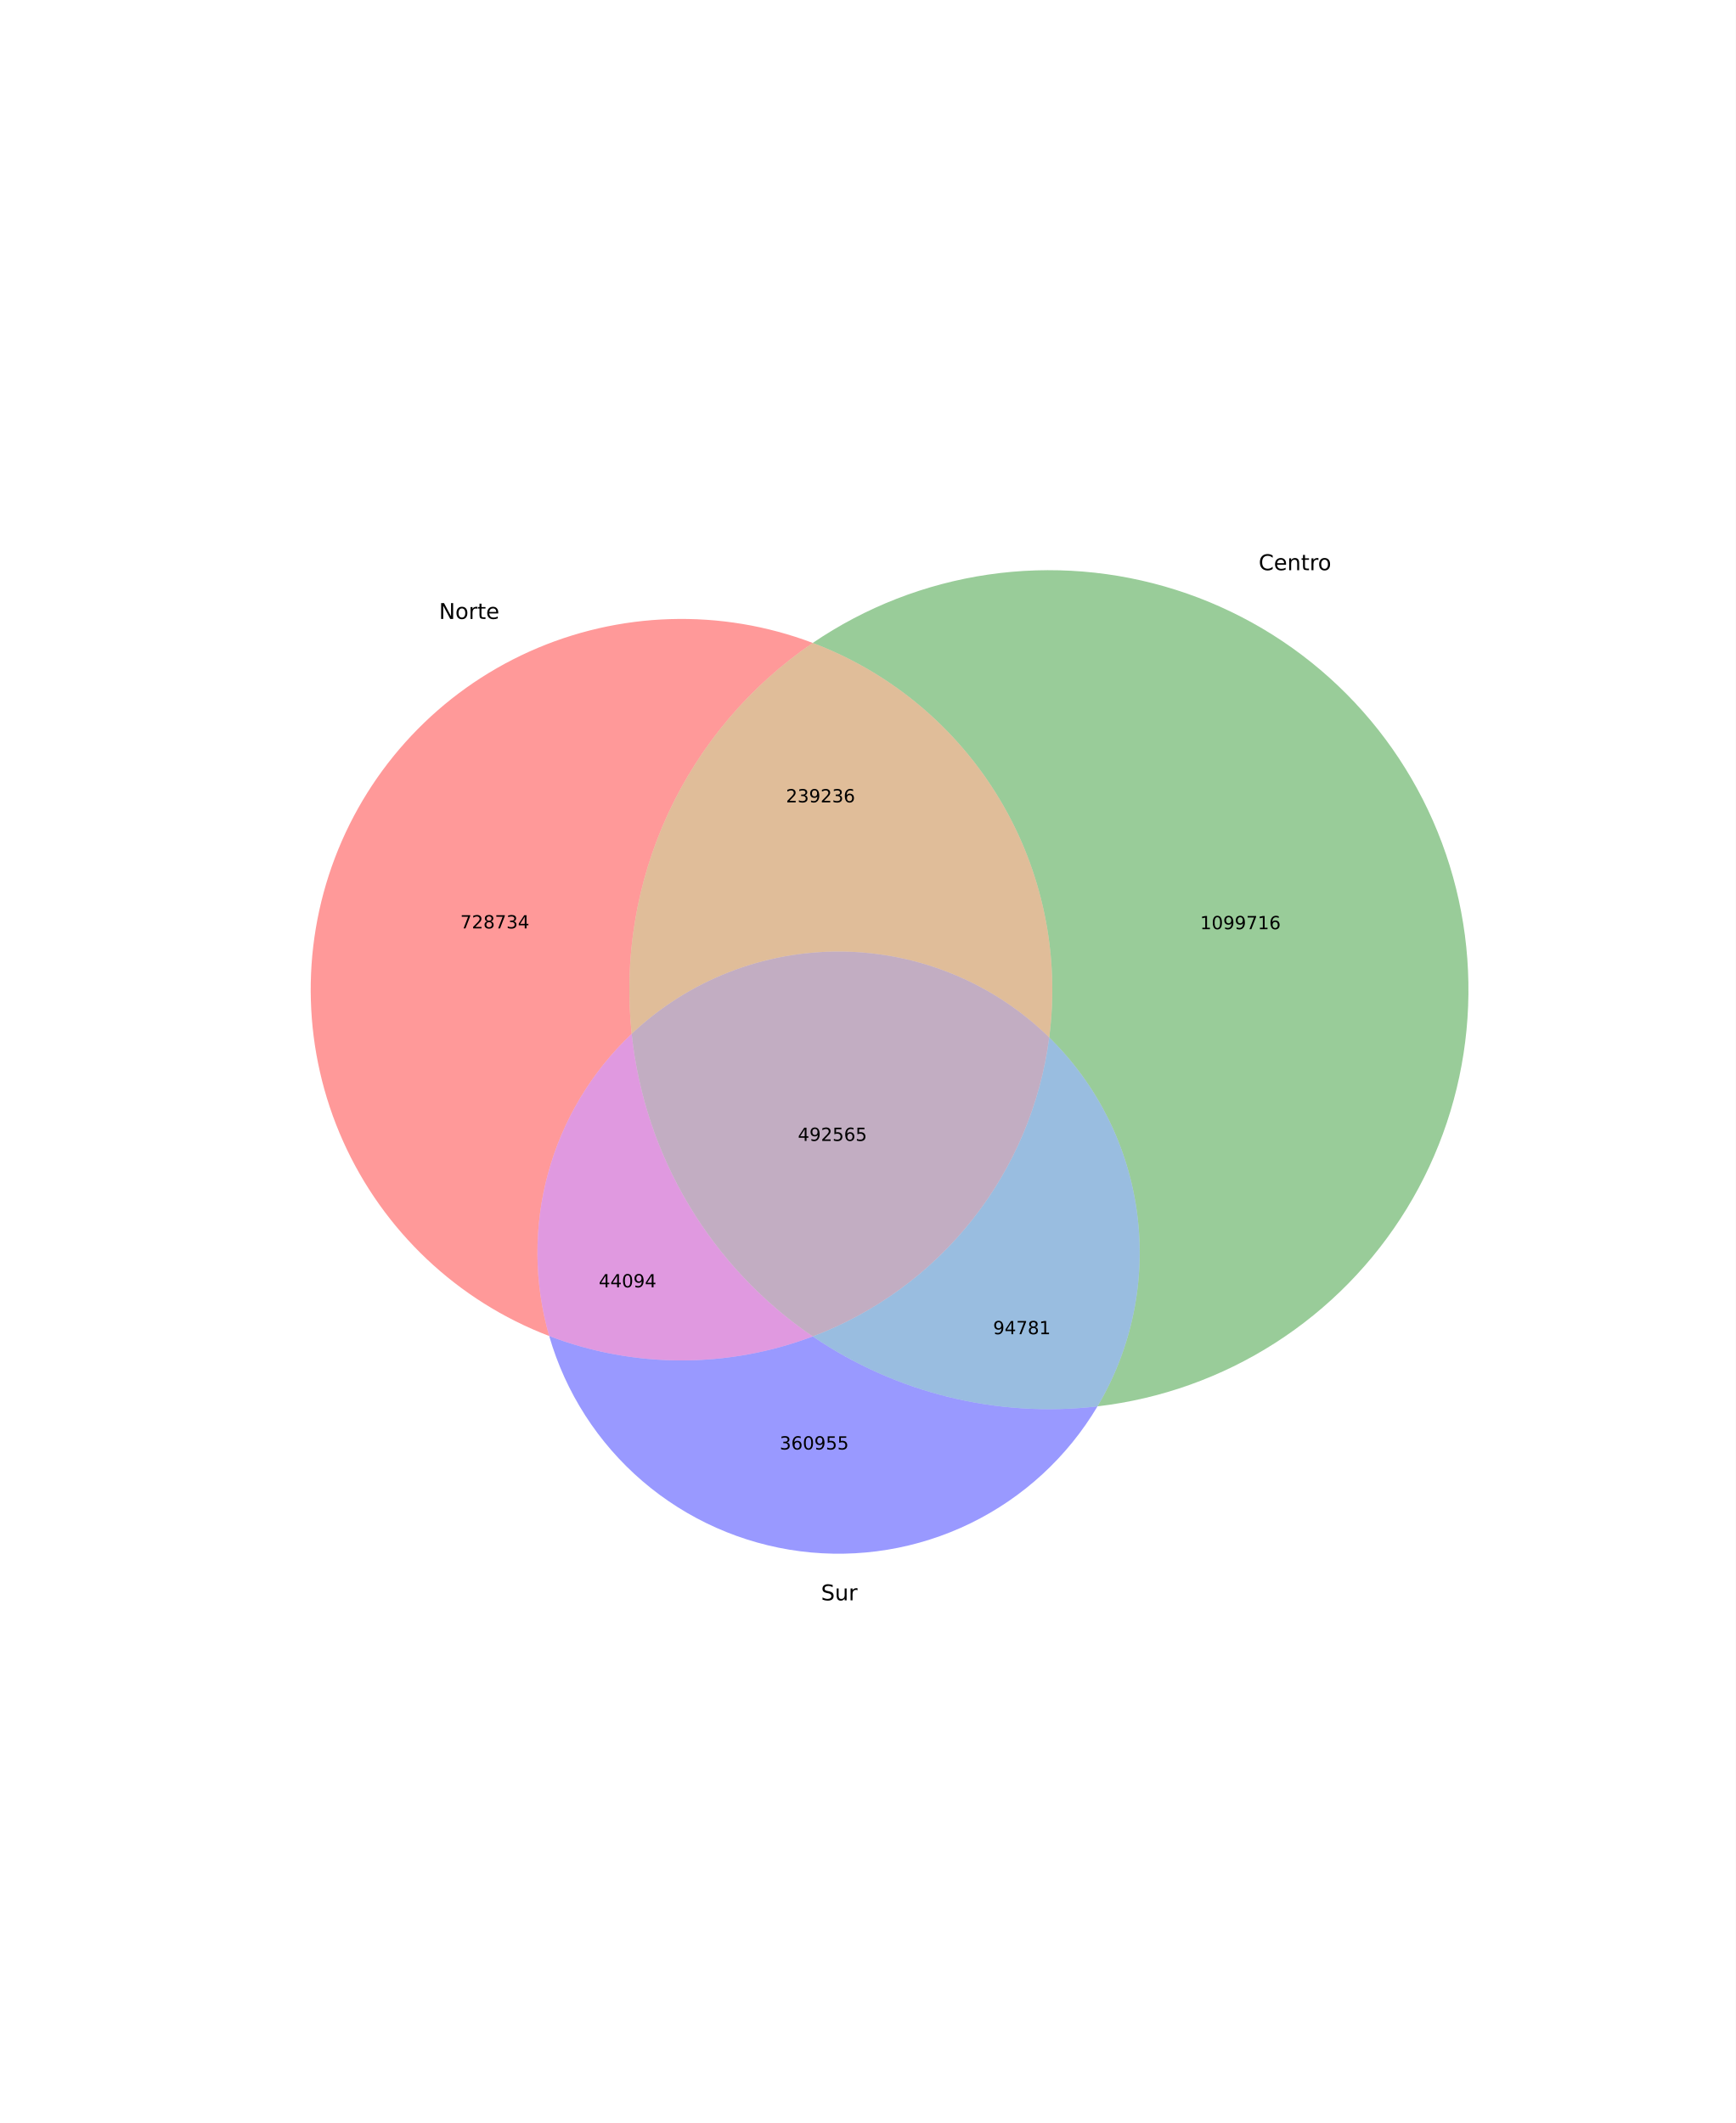
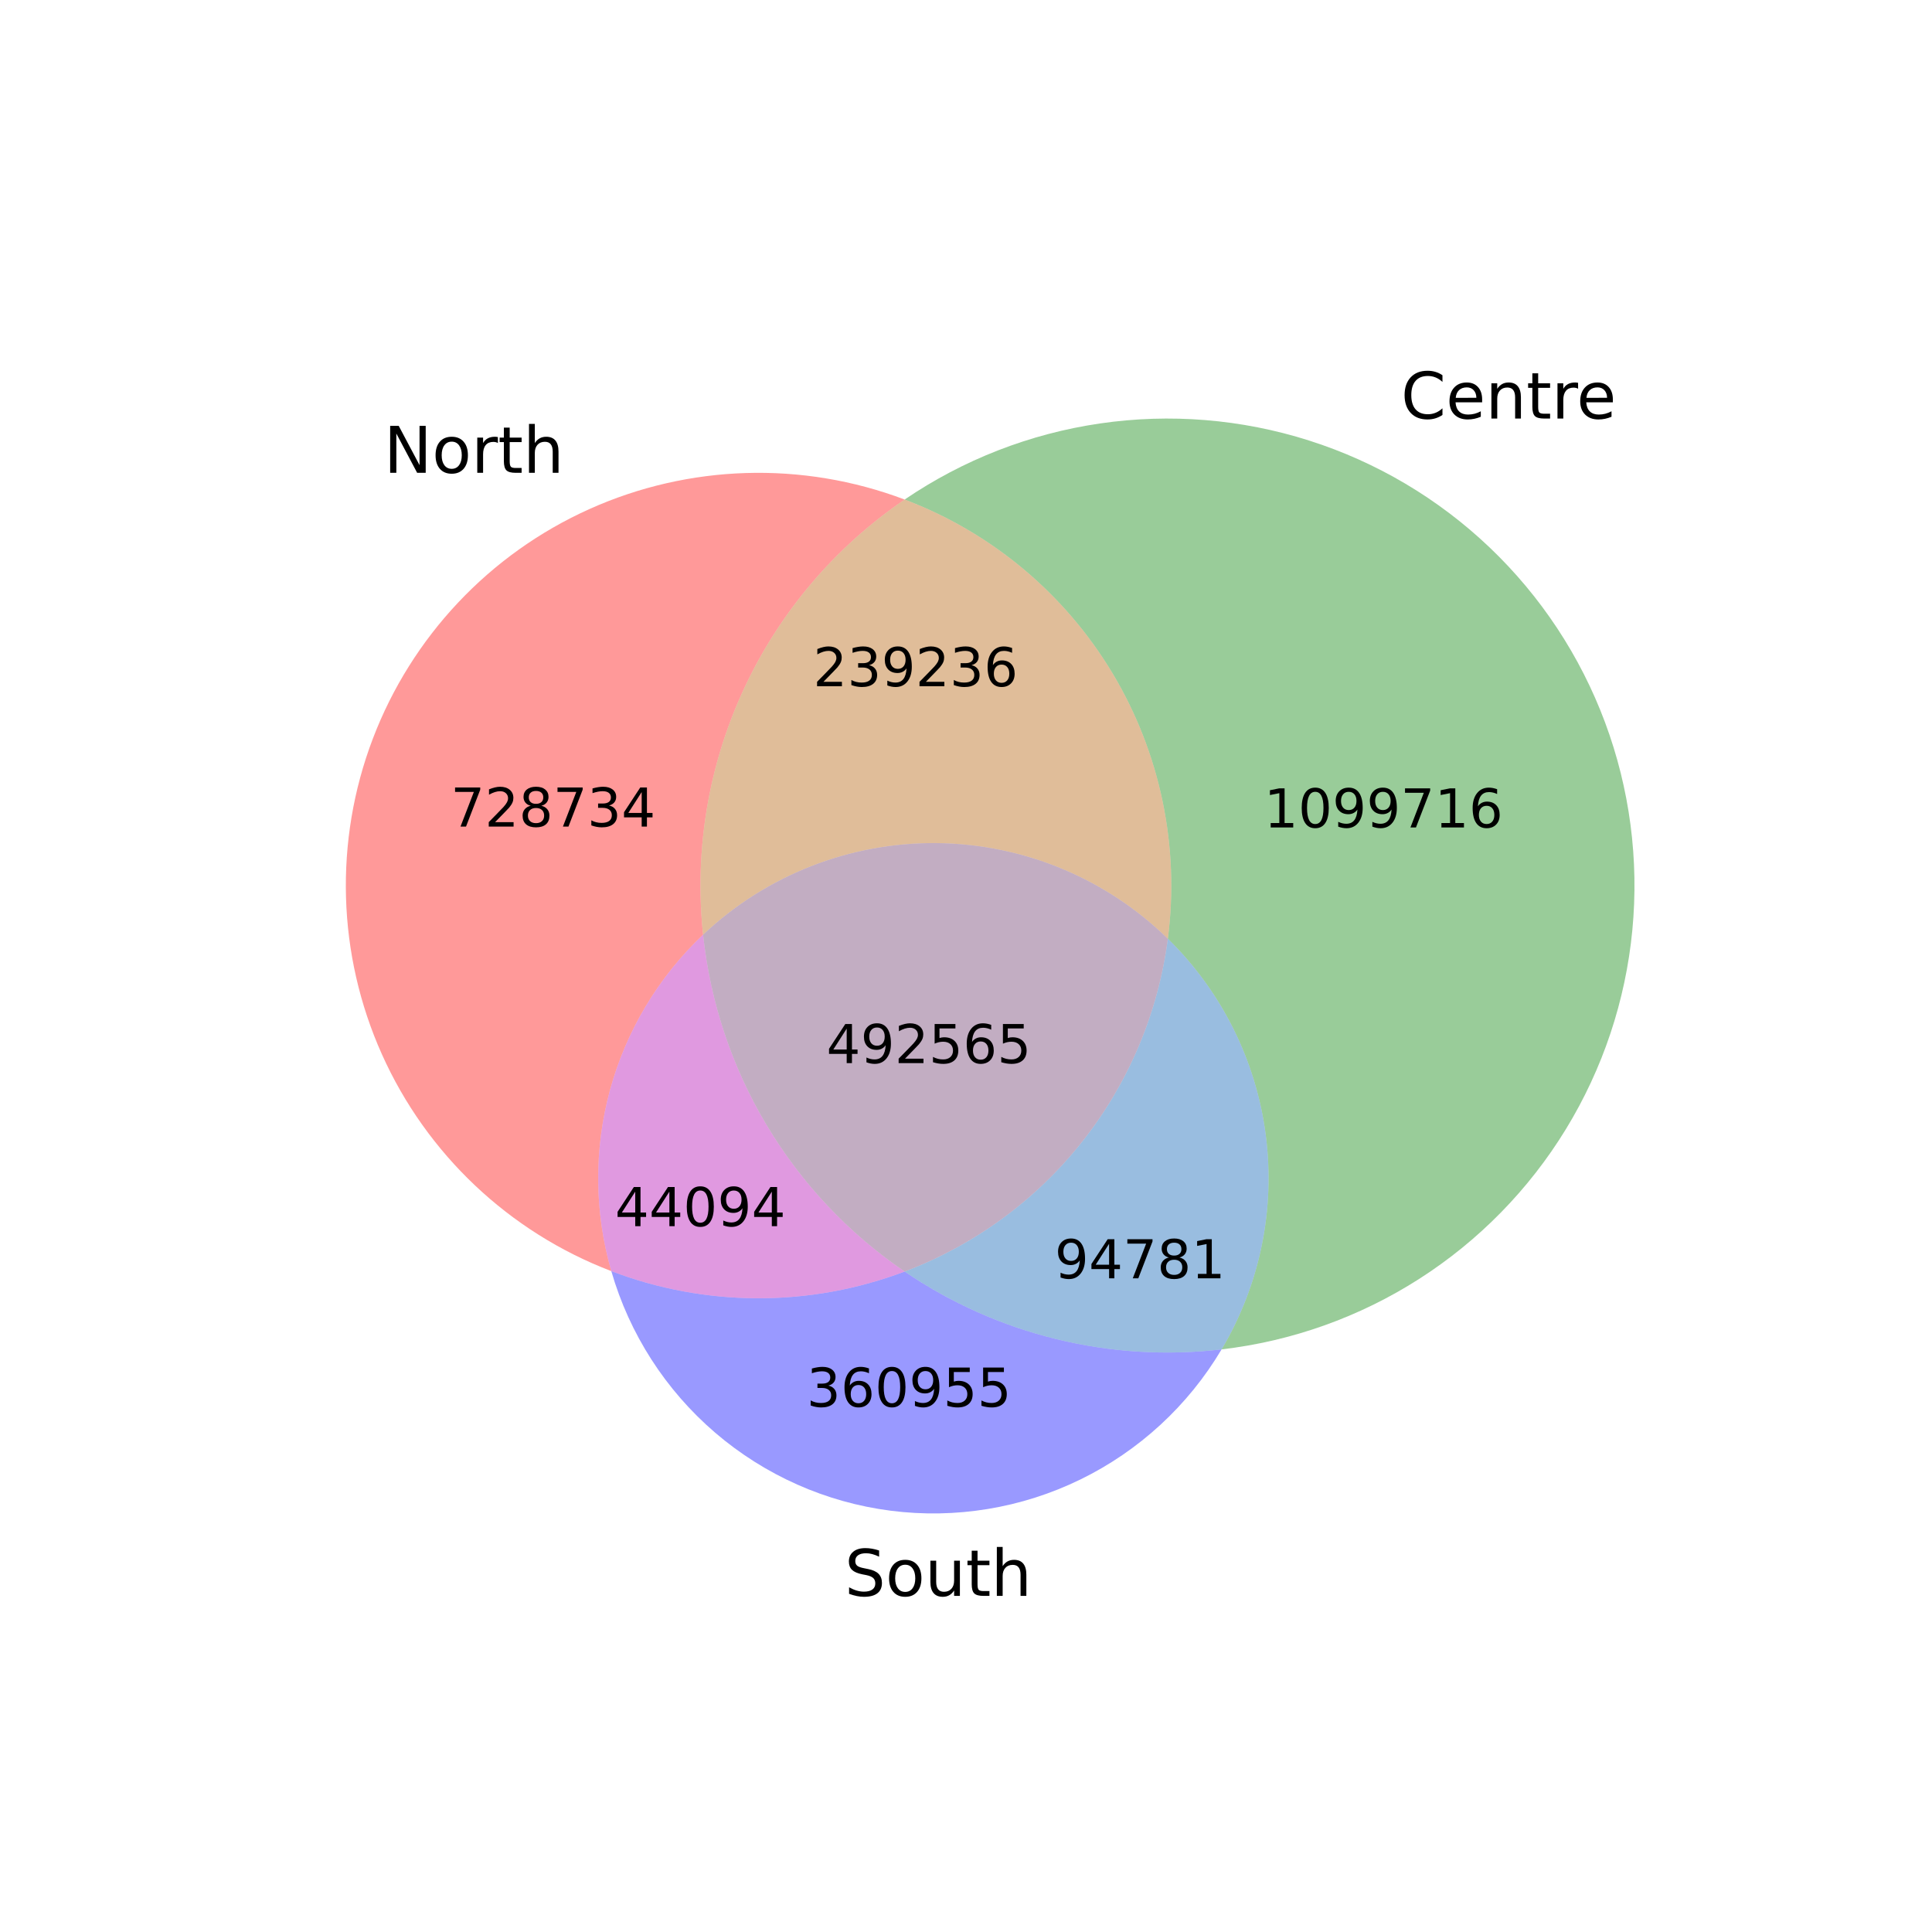
- <svg xmlns="http://www.w3.org/2000/svg" xmlns:xlink="http://www.w3.org/1999/xlink" height="1407pt" version="1.1" viewBox="0 0 1150 1407" width="1150pt">
+ <svg xmlns="http://www.w3.org/2000/svg" xmlns:xlink="http://www.w3.org/1999/xlink" height="288pt" version="1.1" viewBox="0 0 288 288" width="288pt">
  <defs>
    <style type="text/css">
*{stroke-linecap:butt;stroke-linejoin:round;}
  </style>
  </defs>
  <g id="figure_1">
    <g id="patch_1">
-       <path d=" M0 1407.6 L1150.2 1407.6 L1150.2 0 L0 0 z " style="fill:#ffffff;" />
+       <path d=" M0 288 L288 288 L288 0 L0 0 z " style="fill:#ffffff;" />
    </g>
    <g id="axes_1">
      <g id="patch_2">
-         <path clip-path="url(#p104e2ef987)" d=" M538.575 426.099 C497.022 454.393 463.911 493.436 442.782 539.052 C421.653 584.668 413.287 635.173 418.579 685.166 C391.975 710.319 372.799 742.317 363.161 777.638 C353.524 812.96 353.79 850.262 363.932 885.443 C303.137 862.224 253.988 815.778 227.372 756.391 C200.757 697.004 198.796 629.409 221.924 568.579 C245.051 507.749 291.424 458.531 350.772 431.827 C410.119 405.123 477.711 403.061 538.575 426.099" style="fill:#ff0000;opacity:0.4;" />
+         <path clip-path="url(#pe8b3eb897d)" d=" M134.855 74.466 C124.45 81.551 116.159 91.327 110.869 102.749 C105.578 114.171 103.483 126.816 104.808 139.334 C98.147 145.632 93.346 153.644 90.932 162.489 C88.519 171.333 88.586 180.673 91.126 189.482 C75.903 183.668 63.596 172.038 56.932 157.168 C50.268 142.298 49.777 125.373 55.568 110.142 C61.359 94.91 72.97 82.587 87.83 75.9 C102.69 69.214 119.615 68.698 134.855 74.466" style="fill:#ff0000;opacity:0.4;" />
      </g>
      <g id="patch_3">
-         <path clip-path="url(#p104e2ef987)" d=" M727.259 932.047 C750.082 893.61 759.34 848.595 753.539 804.27 C747.737 759.945 727.206 718.83 695.26 687.56 C702.386 632.714 690.79 577.037 662.361 529.597 C633.931 482.156 590.301 445.676 538.575 426.099 C573.416 402.374 613.201 386.882 654.91 380.796 C696.62 374.709 739.172 378.188 779.34 390.967 C819.507 403.746 856.247 425.494 886.773 454.561 C917.299 483.628 940.818 519.261 955.546 558.755 C970.275 598.249 975.831 640.581 971.792 682.538 C967.754 724.495 954.226 764.99 932.234 800.95 C910.243 836.909 880.359 867.401 844.849 890.113 C809.34 912.824 769.126 927.165 727.259 932.047" style="fill:#008000;opacity:0.4;" />
+         <path clip-path="url(#pe8b3eb897d)" d=" M182.099 201.151 C187.814 191.527 190.132 180.255 188.679 169.157 C187.227 158.058 182.086 147.763 174.087 139.934 C175.871 126.201 172.968 112.26 165.849 100.381 C158.731 88.502 147.806 79.368 134.855 74.466 C143.578 68.526 153.54 64.646 163.984 63.123 C174.427 61.599 185.082 62.47 195.14 65.669 C205.197 68.869 214.397 74.315 222.04 81.593 C229.684 88.871 235.573 97.793 239.26 107.682 C242.948 117.571 244.339 128.17 243.328 138.676 C242.317 149.182 238.93 159.321 233.423 168.325 C227.917 177.329 220.434 184.964 211.543 190.651 C202.652 196.338 192.582 199.929 182.099 201.151" style="fill:#008000;opacity:0.4;" />
      </g>
      <g id="patch_4">
-         <path clip-path="url(#p104e2ef987)" d=" M538.575 426.099 C497.022 454.393 463.911 493.436 442.782 539.052 C421.653 584.668 413.287 635.173 418.579 685.166 C456.051 649.737 505.835 630.177 557.402 630.623 C608.969 631.069 658.407 651.488 695.26 687.56 C702.386 632.714 690.79 577.037 662.361 529.597 C633.931 482.156 590.301 445.676 538.575 426.099" style="fill:#b25900;opacity:0.4;" />
+         <path clip-path="url(#pe8b3eb897d)" d=" M134.855 74.466 C124.45 81.551 116.159 91.327 110.869 102.749 C105.578 114.171 103.483 126.816 104.808 139.334 C114.191 130.463 126.657 125.565 139.569 125.677 C152.48 125.789 164.859 130.901 174.087 139.934 C175.871 126.201 172.968 112.26 165.849 100.381 C158.731 88.502 147.806 79.368 134.855 74.466" style="fill:#b25900;opacity:0.4;" />
      </g>
      <g id="patch_5">
-         <path clip-path="url(#p104e2ef987)" d=" M363.932 885.443 C391.808 896.089 421.391 901.568 451.23 901.613 C481.069 901.657 510.668 896.266 538.575 885.703 C565.991 904.371 596.527 917.983 628.737 925.894 C660.947 933.806 694.314 935.89 727.259 932.047 C707.38 965.525 678.132 992.465 643.137 1009.53 C608.141 1026.59 568.904 1033.05 530.286 1028.1 C491.668 1023.14 455.331 1006.99 425.775 981.648 C396.219 956.303 374.717 922.854 363.932 885.443" style="fill:#0000ff;opacity:0.4;" />
+         <path clip-path="url(#pe8b3eb897d)" d=" M91.126 189.482 C98.105 192.147 105.513 193.519 112.984 193.531 C120.455 193.542 127.867 192.192 134.855 189.547 C141.719 194.221 149.365 197.629 157.43 199.61 C165.495 201.591 173.85 202.113 182.099 201.151 C177.122 209.534 169.798 216.279 161.036 220.552 C152.273 224.825 142.449 226.441 132.779 225.201 C123.109 223.961 114.011 219.917 106.61 213.571 C99.21 207.225 93.826 198.849 91.126 189.482" style="fill:#0000ff;opacity:0.4;" />
      </g>
      <g id="patch_6">
-         <path clip-path="url(#p104e2ef987)" d=" M363.932 885.443 C391.808 896.089 421.391 901.568 451.23 901.613 C481.069 901.657 510.668 896.266 538.575 885.703 C505.219 862.99 477.204 833.284 456.483 798.655 C435.762 764.026 422.827 725.297 418.579 685.166 C391.975 710.319 372.799 742.317 363.161 777.638 C353.524 812.96 353.79 850.262 363.932 885.443" style="fill:#b200b2;opacity:0.4;" />
+         <path clip-path="url(#pe8b3eb897d)" d=" M91.126 189.482 C98.105 192.147 105.513 193.519 112.984 193.531 C120.455 193.542 127.867 192.192 134.855 189.547 C126.502 183.86 119.488 176.422 114.299 167.751 C109.111 159.08 105.872 149.383 104.808 139.334 C98.147 145.632 93.346 153.644 90.932 162.489 C88.519 171.333 88.586 180.673 91.126 189.482" style="fill:#b200b2;opacity:0.4;" />
      </g>
      <g id="patch_7">
-         <path clip-path="url(#p104e2ef987)" d=" M727.259 932.047 C750.082 893.61 759.34 848.595 753.539 804.27 C747.737 759.945 727.206 718.83 695.26 687.56 C689.528 731.674 671.923 773.415 644.33 808.308 C616.737 843.202 580.18 869.956 538.575 885.703 C565.991 904.371 596.527 917.983 628.737 925.894 C660.947 933.806 694.314 935.89 727.259 932.047" style="fill:#0059b2;opacity:0.4;" />
+         <path clip-path="url(#pe8b3eb897d)" d=" M182.099 201.151 C187.814 191.527 190.132 180.255 188.679 169.157 C187.227 158.058 182.086 147.763 174.087 139.934 C172.652 150.979 168.244 161.431 161.335 170.168 C154.426 178.905 145.272 185.604 134.855 189.547 C141.719 194.221 149.365 197.629 157.43 199.61 C165.495 201.591 173.85 202.113 182.099 201.151" style="fill:#0059b2;opacity:0.4;" />
      </g>
      <g id="patch_8">
-         <path clip-path="url(#p104e2ef987)" d=" M538.575 885.703 C580.18 869.956 616.737 843.202 644.33 808.308 C671.923 773.415 689.528 731.674 695.26 687.56 C658.407 651.488 608.969 631.069 557.402 630.623 C505.835 630.177 456.051 649.737 418.579 685.166 C422.827 725.297 435.762 764.026 456.483 798.655 C477.204 833.284 505.219 862.99 538.575 885.703" style="fill:#663366;opacity:0.4;" />
+         <path clip-path="url(#pe8b3eb897d)" d=" M134.855 189.547 C145.272 185.604 154.426 178.905 161.335 170.168 C168.244 161.431 172.652 150.979 174.087 139.934 C164.859 130.901 152.48 125.789 139.569 125.677 C126.657 125.565 114.191 130.463 104.808 139.334 C105.872 149.383 109.111 159.08 114.299 167.751 C119.488 176.422 126.502 183.86 134.855 189.547" style="fill:#663366;opacity:0.4;" />
      </g>
      <g id="text_1">
        <defs>
          <path d=" M19.188 8.297 L53.609 8.297 L53.609 0 L7.328 0 L7.328 8.297 Q12.938 14.109 22.625 23.891 Q32.328 33.688 34.812 36.531 Q39.547 41.844 41.422 45.531 Q43.312 49.219 43.312 52.781 Q43.312 58.594 39.234 62.25 Q35.156 65.922 28.609 65.922 Q23.969 65.922 18.812 64.312 Q13.672 62.703 7.812 59.422 L7.812 69.391 Q13.766 71.781 18.938 73 Q24.125 74.219 28.422 74.219 Q39.75 74.219 46.484 68.547 Q53.219 62.891 53.219 53.422 Q53.219 48.922 51.531 44.891 Q49.859 40.875 45.406 35.406 Q44.188 33.984 37.641 27.219 Q31.109 20.453 19.188 8.297" id="BitstreamVeraSans-Roman-32" />
          <path d=" M40.578 39.312 Q47.656 37.797 51.625 33 Q55.609 28.219 55.609 21.188 Q55.609 10.406 48.188 4.484 Q40.766 -1.422 27.094 -1.422 Q22.516 -1.422 17.656 -0.516 Q12.797 0.391 7.625 2.203 L7.625 11.719 Q11.719 9.328 16.594 8.109 Q21.484 6.891 26.812 6.891 Q36.078 6.891 40.938 10.547 Q45.797 14.203 45.797 21.188 Q45.797 27.641 41.281 31.266 Q36.766 34.906 28.719 34.906 L20.219 34.906 L20.219 43.016 L29.109 43.016 Q36.375 43.016 40.234 45.922 Q44.094 48.828 44.094 54.297 Q44.094 59.906 40.109 62.906 Q36.141 65.922 28.719 65.922 Q24.656 65.922 20.016 65.031 Q15.375 64.156 9.812 62.312 L9.812 71.094 Q15.438 72.656 20.344 73.438 Q25.25 74.219 29.594 74.219 Q40.828 74.219 47.359 69.109 Q53.906 64.016 53.906 55.328 Q53.906 49.266 50.438 45.094 Q46.969 40.922 40.578 39.312" id="BitstreamVeraSans-Roman-33" />
          <path d=" M31.781 34.625 Q24.75 34.625 20.719 30.859 Q16.703 27.094 16.703 20.516 Q16.703 13.922 20.719 10.156 Q24.75 6.391 31.781 6.391 Q38.812 6.391 42.859 10.172 Q46.922 13.969 46.922 20.516 Q46.922 27.094 42.891 30.859 Q38.875 34.625 31.781 34.625 M21.922 38.812 Q15.578 40.375 12.031 44.719 Q8.5 49.078 8.5 55.328 Q8.5 64.062 14.719 69.141 Q20.953 74.219 31.781 74.219 Q42.672 74.219 48.875 69.141 Q55.078 64.062 55.078 55.328 Q55.078 49.078 51.531 44.719 Q48 40.375 41.703 38.812 Q48.828 37.156 52.797 32.312 Q56.781 27.484 56.781 20.516 Q56.781 9.906 50.312 4.234 Q43.844 -1.422 31.781 -1.422 Q19.734 -1.422 13.25 4.234 Q6.781 9.906 6.781 20.516 Q6.781 27.484 10.781 32.312 Q14.797 37.156 21.922 38.812 M18.312 54.391 Q18.312 48.734 21.844 45.562 Q25.391 42.391 31.781 42.391 Q38.141 42.391 41.719 45.562 Q45.312 48.734 45.312 54.391 Q45.312 60.062 41.719 63.234 Q38.141 66.406 31.781 66.406 Q25.391 66.406 21.844 63.234 Q18.312 60.062 18.312 54.391" id="BitstreamVeraSans-Roman-38" />
          <path d=" M8.203 72.906 L55.078 72.906 L55.078 68.703 L28.609 0 L18.312 0 L43.219 64.594 L8.203 64.594 z " id="BitstreamVeraSans-Roman-37" />
          <path d=" M37.797 64.312 L12.891 25.391 L37.797 25.391 z  M35.203 72.906 L47.609 72.906 L47.609 25.391 L58.016 25.391 L58.016 17.188 L47.609 17.188 L47.609 0 L37.797 0 L37.797 17.188 L4.891 17.188 L4.891 26.703 z " id="BitstreamVeraSans-Roman-34" />
        </defs>
-         <g transform="translate(305.0034 615.2957)scale(0.12 -0.12)">
+         <g transform="translate(67.18038 123.2177)scale(0.08 -0.08)">
          <use xlink:href="#BitstreamVeraSans-Roman-37" />
          <use x="63.623" xlink:href="#BitstreamVeraSans-Roman-32" />
          <use x="127.246" xlink:href="#BitstreamVeraSans-Roman-38" />
          <use x="190.869" xlink:href="#BitstreamVeraSans-Roman-37" />
          <use x="254.492" xlink:href="#BitstreamVeraSans-Roman-33" />
          <use x="318.115" xlink:href="#BitstreamVeraSans-Roman-34" />
        </g>
      </g>
      <g id="text_2">
        <defs>
          <path d=" M31.781 66.406 Q24.172 66.406 20.328 58.906 Q16.5 51.422 16.5 36.375 Q16.5 21.391 20.328 13.891 Q24.172 6.391 31.781 6.391 Q39.453 6.391 43.281 13.891 Q47.125 21.391 47.125 36.375 Q47.125 51.422 43.281 58.906 Q39.453 66.406 31.781 66.406 M31.781 74.219 Q44.047 74.219 50.516 64.516 Q56.984 54.828 56.984 36.375 Q56.984 17.969 50.516 8.266 Q44.047 -1.422 31.781 -1.422 Q19.531 -1.422 13.062 8.266 Q6.594 17.969 6.594 36.375 Q6.594 54.828 13.062 64.516 Q19.531 74.219 31.781 74.219" id="BitstreamVeraSans-Roman-30" />
          <path d=" M12.406 8.297 L28.516 8.297 L28.516 63.922 L10.984 60.406 L10.984 69.391 L28.422 72.906 L38.281 72.906 L38.281 8.297 L54.391 8.297 L54.391 0 L12.406 0 z " id="BitstreamVeraSans-Roman-31" />
          <path d=" M33.016 40.375 Q26.375 40.375 22.484 35.828 Q18.609 31.297 18.609 23.391 Q18.609 15.531 22.484 10.953 Q26.375 6.391 33.016 6.391 Q39.656 6.391 43.531 10.953 Q47.406 15.531 47.406 23.391 Q47.406 31.297 43.531 35.828 Q39.656 40.375 33.016 40.375 M52.594 71.297 L52.594 62.312 Q48.875 64.062 45.094 64.984 Q41.312 65.922 37.594 65.922 Q27.828 65.922 22.672 59.328 Q17.531 52.734 16.797 39.406 Q19.672 43.656 24.016 45.922 Q28.375 48.188 33.594 48.188 Q44.578 48.188 50.953 41.516 Q57.328 34.859 57.328 23.391 Q57.328 12.156 50.688 5.359 Q44.047 -1.422 33.016 -1.422 Q20.359 -1.422 13.672 8.266 Q6.984 17.969 6.984 36.375 Q6.984 53.656 15.188 63.938 Q23.391 74.219 37.203 74.219 Q40.922 74.219 44.703 73.484 Q48.484 72.75 52.594 71.297" id="BitstreamVeraSans-Roman-36" />
          <path d=" M10.984 1.516 L10.984 10.5 Q14.703 8.734 18.5 7.812 Q22.312 6.891 25.984 6.891 Q35.75 6.891 40.891 13.453 Q46.047 20.016 46.781 33.406 Q43.953 29.203 39.594 26.953 Q35.25 24.703 29.984 24.703 Q19.047 24.703 12.672 31.312 Q6.297 37.938 6.297 49.422 Q6.297 60.641 12.938 67.422 Q19.578 74.219 30.609 74.219 Q43.266 74.219 49.922 64.516 Q56.594 54.828 56.594 36.375 Q56.594 19.141 48.406 8.859 Q40.234 -1.422 26.422 -1.422 Q22.703 -1.422 18.891 -0.688 Q15.094 0.047 10.984 1.516 M30.609 32.422 Q37.25 32.422 41.125 36.953 Q45.016 41.5 45.016 49.422 Q45.016 57.281 41.125 61.844 Q37.25 66.406 30.609 66.406 Q23.969 66.406 20.094 61.844 Q16.219 57.281 16.219 49.422 Q16.219 41.5 20.094 36.953 Q23.969 32.422 30.609 32.422" id="BitstreamVeraSans-Roman-39" />
        </defs>
-         <g transform="translate(795.2346 615.8216)scale(0.12 -0.12)">
+         <g transform="translate(188.4275 123.3494)scale(0.08 -0.08)">
          <use xlink:href="#BitstreamVeraSans-Roman-31" />
          <use x="63.623" xlink:href="#BitstreamVeraSans-Roman-30" />
          <use x="127.246" xlink:href="#BitstreamVeraSans-Roman-39" />
          <use x="190.869" xlink:href="#BitstreamVeraSans-Roman-39" />
          <use x="254.492" xlink:href="#BitstreamVeraSans-Roman-37" />
          <use x="318.115" xlink:href="#BitstreamVeraSans-Roman-31" />
          <use x="381.738" xlink:href="#BitstreamVeraSans-Roman-36" />
        </g>
      </g>
      <g id="text_3">
-         <g transform="translate(520.819 531.7575)scale(0.12 -0.12)">
+         <g transform="translate(121.214 102.3005)scale(0.08 -0.08)">
          <use xlink:href="#BitstreamVeraSans-Roman-32" />
          <use x="63.623" xlink:href="#BitstreamVeraSans-Roman-33" />
          <use x="127.246" xlink:href="#BitstreamVeraSans-Roman-39" />
          <use x="190.869" xlink:href="#BitstreamVeraSans-Roman-32" />
          <use x="254.492" xlink:href="#BitstreamVeraSans-Roman-33" />
          <use x="318.115" xlink:href="#BitstreamVeraSans-Roman-36" />
        </g>
      </g>
      <g id="text_4">
        <defs>
          <path d=" M10.797 72.906 L49.516 72.906 L49.516 64.594 L19.828 64.594 L19.828 46.734 Q21.969 47.469 24.109 47.828 Q26.266 48.188 28.422 48.188 Q40.625 48.188 47.75 41.5 Q54.891 34.812 54.891 23.391 Q54.891 11.625 47.562 5.094 Q40.234 -1.422 26.906 -1.422 Q22.312 -1.422 17.547 -0.641 Q12.797 0.141 7.719 1.703 L7.719 11.625 Q12.109 9.234 16.797 8.062 Q21.484 6.891 26.703 6.891 Q35.156 6.891 40.078 11.328 Q45.016 15.766 45.016 23.391 Q45.016 31 40.078 35.438 Q35.156 39.891 26.703 39.891 Q22.75 39.891 18.812 39.016 Q14.891 38.141 10.797 36.281 z " id="BitstreamVeraSans-Roman-35" />
        </defs>
-         <g transform="translate(516.6518 960.6545)scale(0.12 -0.12)">
+         <g transform="translate(120.2389 209.6925)scale(0.08 -0.08)">
          <use xlink:href="#BitstreamVeraSans-Roman-33" />
          <use x="63.623" xlink:href="#BitstreamVeraSans-Roman-36" />
          <use x="127.246" xlink:href="#BitstreamVeraSans-Roman-30" />
          <use x="190.869" xlink:href="#BitstreamVeraSans-Roman-39" />
          <use x="254.492" xlink:href="#BitstreamVeraSans-Roman-35" />
          <use x="318.115" xlink:href="#BitstreamVeraSans-Roman-35" />
        </g>
      </g>
      <g id="text_5">
-         <g transform="translate(396.792 853.1794)scale(0.12 -0.12)">
+         <g transform="translate(91.66984 182.7817)scale(0.08 -0.08)">
          <use xlink:href="#BitstreamVeraSans-Roman-34" />
          <use x="63.623" xlink:href="#BitstreamVeraSans-Roman-34" />
          <use x="127.246" xlink:href="#BitstreamVeraSans-Roman-30" />
          <use x="190.869" xlink:href="#BitstreamVeraSans-Roman-39" />
          <use x="254.492" xlink:href="#BitstreamVeraSans-Roman-34" />
        </g>
      </g>
      <g id="text_6">
-         <g transform="translate(658.0677 884.2338)scale(0.12 -0.12)">
+         <g transform="translate(157.2166 190.5574)scale(0.08 -0.08)">
          <use xlink:href="#BitstreamVeraSans-Roman-39" />
          <use x="63.623" xlink:href="#BitstreamVeraSans-Roman-34" />
          <use x="127.246" xlink:href="#BitstreamVeraSans-Roman-37" />
          <use x="190.869" xlink:href="#BitstreamVeraSans-Roman-38" />
          <use x="254.492" xlink:href="#BitstreamVeraSans-Roman-31" />
        </g>
      </g>
      <g id="text_7">
-         <g transform="translate(528.7172 756.1207)scale(0.12 -0.12)">
+         <g transform="translate(123.1917 158.479)scale(0.08 -0.08)">
          <use xlink:href="#BitstreamVeraSans-Roman-34" />
          <use x="63.623" xlink:href="#BitstreamVeraSans-Roman-39" />
          <use x="127.246" xlink:href="#BitstreamVeraSans-Roman-32" />
          <use x="190.869" xlink:href="#BitstreamVeraSans-Roman-35" />
          <use x="254.492" xlink:href="#BitstreamVeraSans-Roman-36" />
          <use x="318.115" xlink:href="#BitstreamVeraSans-Roman-35" />
        </g>
      </g>
      <g id="text_8">
        <defs>
-           <path d=" M56.203 29.594 L56.203 25.203 L14.891 25.203 Q15.484 15.922 20.484 11.062 Q25.484 6.203 34.422 6.203 Q39.594 6.203 44.453 7.469 Q49.312 8.734 54.109 11.281 L54.109 2.781 Q49.266 0.734 44.188 -0.344 Q39.109 -1.422 33.891 -1.422 Q20.797 -1.422 13.156 6.188 Q5.516 13.812 5.516 26.812 Q5.516 40.234 12.766 48.109 Q20.016 56 32.328 56 Q43.359 56 49.781 48.891 Q56.203 41.797 56.203 29.594 M47.219 32.234 Q47.125 39.594 43.094 43.984 Q39.062 48.391 32.422 48.391 Q24.906 48.391 20.391 44.141 Q15.875 39.891 15.188 32.172 z " id="BitstreamVeraSans-Roman-65" />
          <path d=" M9.812 72.906 L23.094 72.906 L55.422 11.922 L55.422 72.906 L64.984 72.906 L64.984 0 L51.703 0 L19.391 60.984 L19.391 0 L9.812 0 z " id="BitstreamVeraSans-Roman-4e" />
          <path d=" M30.609 48.391 Q23.391 48.391 19.188 42.75 Q14.984 37.109 14.984 27.297 Q14.984 17.484 19.156 11.844 Q23.344 6.203 30.609 6.203 Q37.797 6.203 41.984 11.859 Q46.188 17.531 46.188 27.297 Q46.188 37.016 41.984 42.703 Q37.797 48.391 30.609 48.391 M30.609 56 Q42.328 56 49.016 48.375 Q55.719 40.766 55.719 27.297 Q55.719 13.875 49.016 6.219 Q42.328 -1.422 30.609 -1.422 Q18.844 -1.422 12.172 6.219 Q5.516 13.875 5.516 27.297 Q5.516 40.766 12.172 48.375 Q18.844 56 30.609 56" id="BitstreamVeraSans-Roman-6f" />
          <path d=" M41.109 46.297 Q39.594 47.172 37.812 47.578 Q36.031 48 33.891 48 Q26.266 48 22.188 43.047 Q18.109 38.094 18.109 28.812 L18.109 0 L9.078 0 L9.078 54.688 L18.109 54.688 L18.109 46.188 Q20.953 51.172 25.484 53.578 Q30.031 56 36.531 56 Q37.453 56 38.578 55.875 Q39.703 55.766 41.062 55.516 z " id="BitstreamVeraSans-Roman-72" />
          <path d=" M18.312 70.219 L18.312 54.688 L36.812 54.688 L36.812 47.703 L18.312 47.703 L18.312 18.016 Q18.312 11.328 20.141 9.422 Q21.969 7.516 27.594 7.516 L36.812 7.516 L36.812 0 L27.594 0 Q17.188 0 13.234 3.875 Q9.281 7.766 9.281 18.016 L9.281 47.703 L2.688 47.703 L2.688 54.688 L9.281 54.688 L9.281 70.219 z " id="BitstreamVeraSans-Roman-74" />
+           <path d=" M54.891 33.016 L54.891 0 L45.906 0 L45.906 32.719 Q45.906 40.484 42.875 44.328 Q39.844 48.188 33.797 48.188 Q26.516 48.188 22.312 43.547 Q18.109 38.922 18.109 30.906 L18.109 0 L9.078 0 L9.078 75.984 L18.109 75.984 L18.109 46.188 Q21.344 51.125 25.703 53.562 Q30.078 56 35.797 56 Q45.219 56 50.047 50.172 Q54.891 44.344 54.891 33.016" id="BitstreamVeraSans-Roman-68" />
        </defs>
-         <g transform="translate(290.9106 410.1886)scale(0.144 -0.144)">
+         <g transform="translate(57.22008 70.48227)scale(0.096 -0.096)">
          <use xlink:href="#BitstreamVeraSans-Roman-4e" />
          <use x="74.805" xlink:href="#BitstreamVeraSans-Roman-6f" />
          <use x="135.986" xlink:href="#BitstreamVeraSans-Roman-72" />
          <use x="177.1" xlink:href="#BitstreamVeraSans-Roman-74" />
-           <use x="216.309" xlink:href="#BitstreamVeraSans-Roman-65" />
+           <use x="216.309" xlink:href="#BitstreamVeraSans-Roman-68" />
        </g>
      </g>
      <g id="text_9">
        <defs>
+           <path d=" M56.203 29.594 L56.203 25.203 L14.891 25.203 Q15.484 15.922 20.484 11.062 Q25.484 6.203 34.422 6.203 Q39.594 6.203 44.453 7.469 Q49.312 8.734 54.109 11.281 L54.109 2.781 Q49.266 0.734 44.188 -0.344 Q39.109 -1.422 33.891 -1.422 Q20.797 -1.422 13.156 6.188 Q5.516 13.812 5.516 26.812 Q5.516 40.234 12.766 48.109 Q20.016 56 32.328 56 Q43.359 56 49.781 48.891 Q56.203 41.797 56.203 29.594 M47.219 32.234 Q47.125 39.594 43.094 43.984 Q39.062 48.391 32.422 48.391 Q24.906 48.391 20.391 44.141 Q15.875 39.891 15.188 32.172 z " id="BitstreamVeraSans-Roman-65" />
          <path d=" M54.891 33.016 L54.891 0 L45.906 0 L45.906 32.719 Q45.906 40.484 42.875 44.328 Q39.844 48.188 33.797 48.188 Q26.516 48.188 22.312 43.547 Q18.109 38.922 18.109 30.906 L18.109 0 L9.078 0 L9.078 54.688 L18.109 54.688 L18.109 46.188 Q21.344 51.125 25.703 53.562 Q30.078 56 35.797 56 Q45.219 56 50.047 50.172 Q54.891 44.344 54.891 33.016" id="BitstreamVeraSans-Roman-6e" />
          <path d=" M64.406 67.281 L64.406 56.891 Q59.422 61.531 53.781 63.812 Q48.141 66.109 41.797 66.109 Q29.297 66.109 22.656 58.469 Q16.016 50.828 16.016 36.375 Q16.016 21.969 22.656 14.328 Q29.297 6.688 41.797 6.688 Q48.141 6.688 53.781 8.984 Q59.422 11.281 64.406 15.922 L64.406 5.609 Q59.234 2.094 53.438 0.328 Q47.656 -1.422 41.219 -1.422 Q24.656 -1.422 15.125 8.703 Q5.609 18.844 5.609 36.375 Q5.609 53.953 15.125 64.078 Q24.656 74.219 41.219 74.219 Q47.75 74.219 53.531 72.484 Q59.328 70.75 64.406 67.281" id="BitstreamVeraSans-Roman-43" />
        </defs>
-         <g transform="translate(834.062 377.8823)scale(0.144 -0.144)">
+         <g transform="translate(208.8418 62.39305)scale(0.096 -0.096)">
          <use xlink:href="#BitstreamVeraSans-Roman-43" />
          <use x="69.824" xlink:href="#BitstreamVeraSans-Roman-65" />
          <use x="131.348" xlink:href="#BitstreamVeraSans-Roman-6e" />
          <use x="194.727" xlink:href="#BitstreamVeraSans-Roman-74" />
          <use x="233.936" xlink:href="#BitstreamVeraSans-Roman-72" />
-           <use x="272.799" xlink:href="#BitstreamVeraSans-Roman-6f" />
+           <use x="272.799" xlink:href="#BitstreamVeraSans-Roman-65" />
        </g>
      </g>
      <g id="text_10">
        <defs>
          <path d=" M8.5 21.578 L8.5 54.688 L17.484 54.688 L17.484 21.922 Q17.484 14.156 20.5 10.266 Q23.531 6.391 29.594 6.391 Q36.859 6.391 41.078 11.031 Q45.312 15.672 45.312 23.688 L45.312 54.688 L54.297 54.688 L54.297 0 L45.312 0 L45.312 8.406 Q42.047 3.422 37.719 1 Q33.406 -1.422 27.688 -1.422 Q18.266 -1.422 13.375 4.438 Q8.5 10.297 8.5 21.578" id="BitstreamVeraSans-Roman-75" />
          <path d=" M53.516 70.516 L53.516 60.891 Q47.906 63.578 42.922 64.891 Q37.938 66.219 33.297 66.219 Q25.25 66.219 20.875 63.094 Q16.5 59.969 16.5 54.203 Q16.5 49.359 19.406 46.891 Q22.312 44.438 30.422 42.922 L36.375 41.703 Q47.406 39.594 52.656 34.297 Q57.906 29 57.906 20.125 Q57.906 9.516 50.797 4.047 Q43.703 -1.422 29.984 -1.422 Q24.812 -1.422 18.969 -0.25 Q13.141 0.922 6.891 3.219 L6.891 13.375 Q12.891 10.016 18.656 8.297 Q24.422 6.594 29.984 6.594 Q38.422 6.594 43.016 9.906 Q47.609 13.234 47.609 19.391 Q47.609 24.75 44.312 27.781 Q41.016 30.812 33.5 32.328 L27.484 33.5 Q16.453 35.688 11.516 40.375 Q6.594 45.062 6.594 53.422 Q6.594 63.094 13.406 68.656 Q20.219 74.219 32.172 74.219 Q37.312 74.219 42.625 73.281 Q47.953 72.359 53.516 70.516" id="BitstreamVeraSans-Roman-53" />
        </defs>
-         <g transform="translate(544.0559 1060.615)scale(0.144 -0.144)">
+         <g transform="translate(125.9099 237.898)scale(0.096 -0.096)">
          <use xlink:href="#BitstreamVeraSans-Roman-53" />
-           <use x="63.477" xlink:href="#BitstreamVeraSans-Roman-75" />
-           <use x="126.855" xlink:href="#BitstreamVeraSans-Roman-72" />
+           <use x="63.477" xlink:href="#BitstreamVeraSans-Roman-6f" />
+           <use x="124.658" xlink:href="#BitstreamVeraSans-Roman-75" />
+           <use x="188.037" xlink:href="#BitstreamVeraSans-Roman-74" />
+           <use x="227.246" xlink:href="#BitstreamVeraSans-Roman-68" />
        </g>
      </g>
    </g>
  </g>
  <defs>
-     <clipPath id="p104e2ef987">
-       <rect height="776.053" width="891.405" x="143.775" y="315.773" />
+     <clipPath id="pe8b3eb897d">
+       <rect height="194.317" width="223.2" x="36.0" y="46.842" />
    </clipPath>
  </defs>
</svg>
